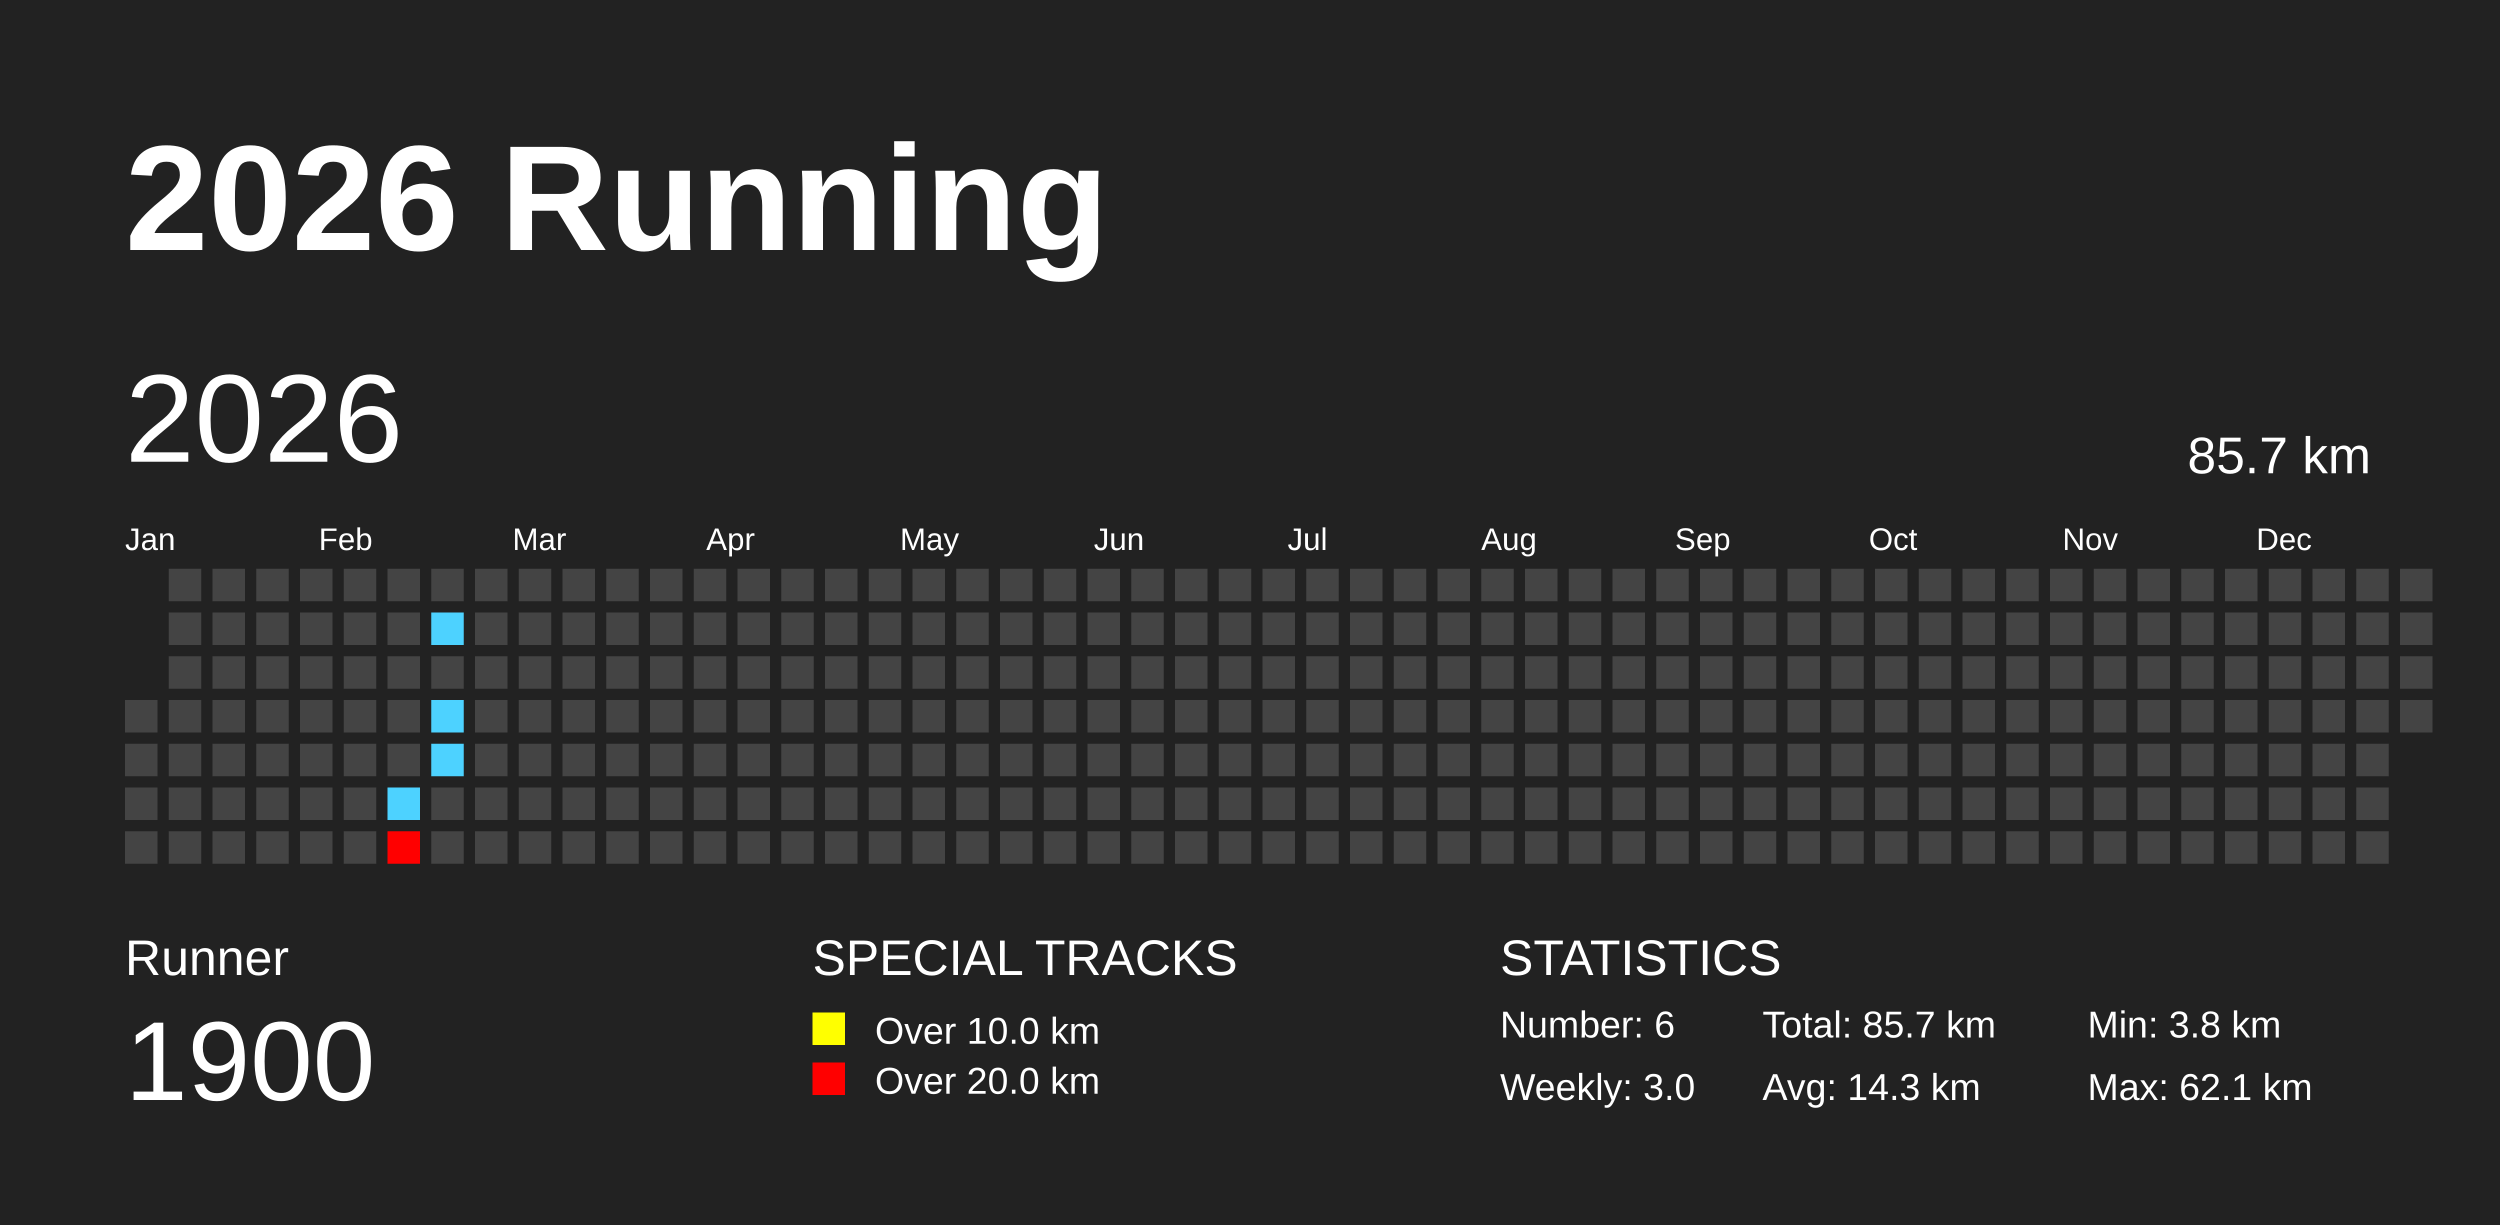
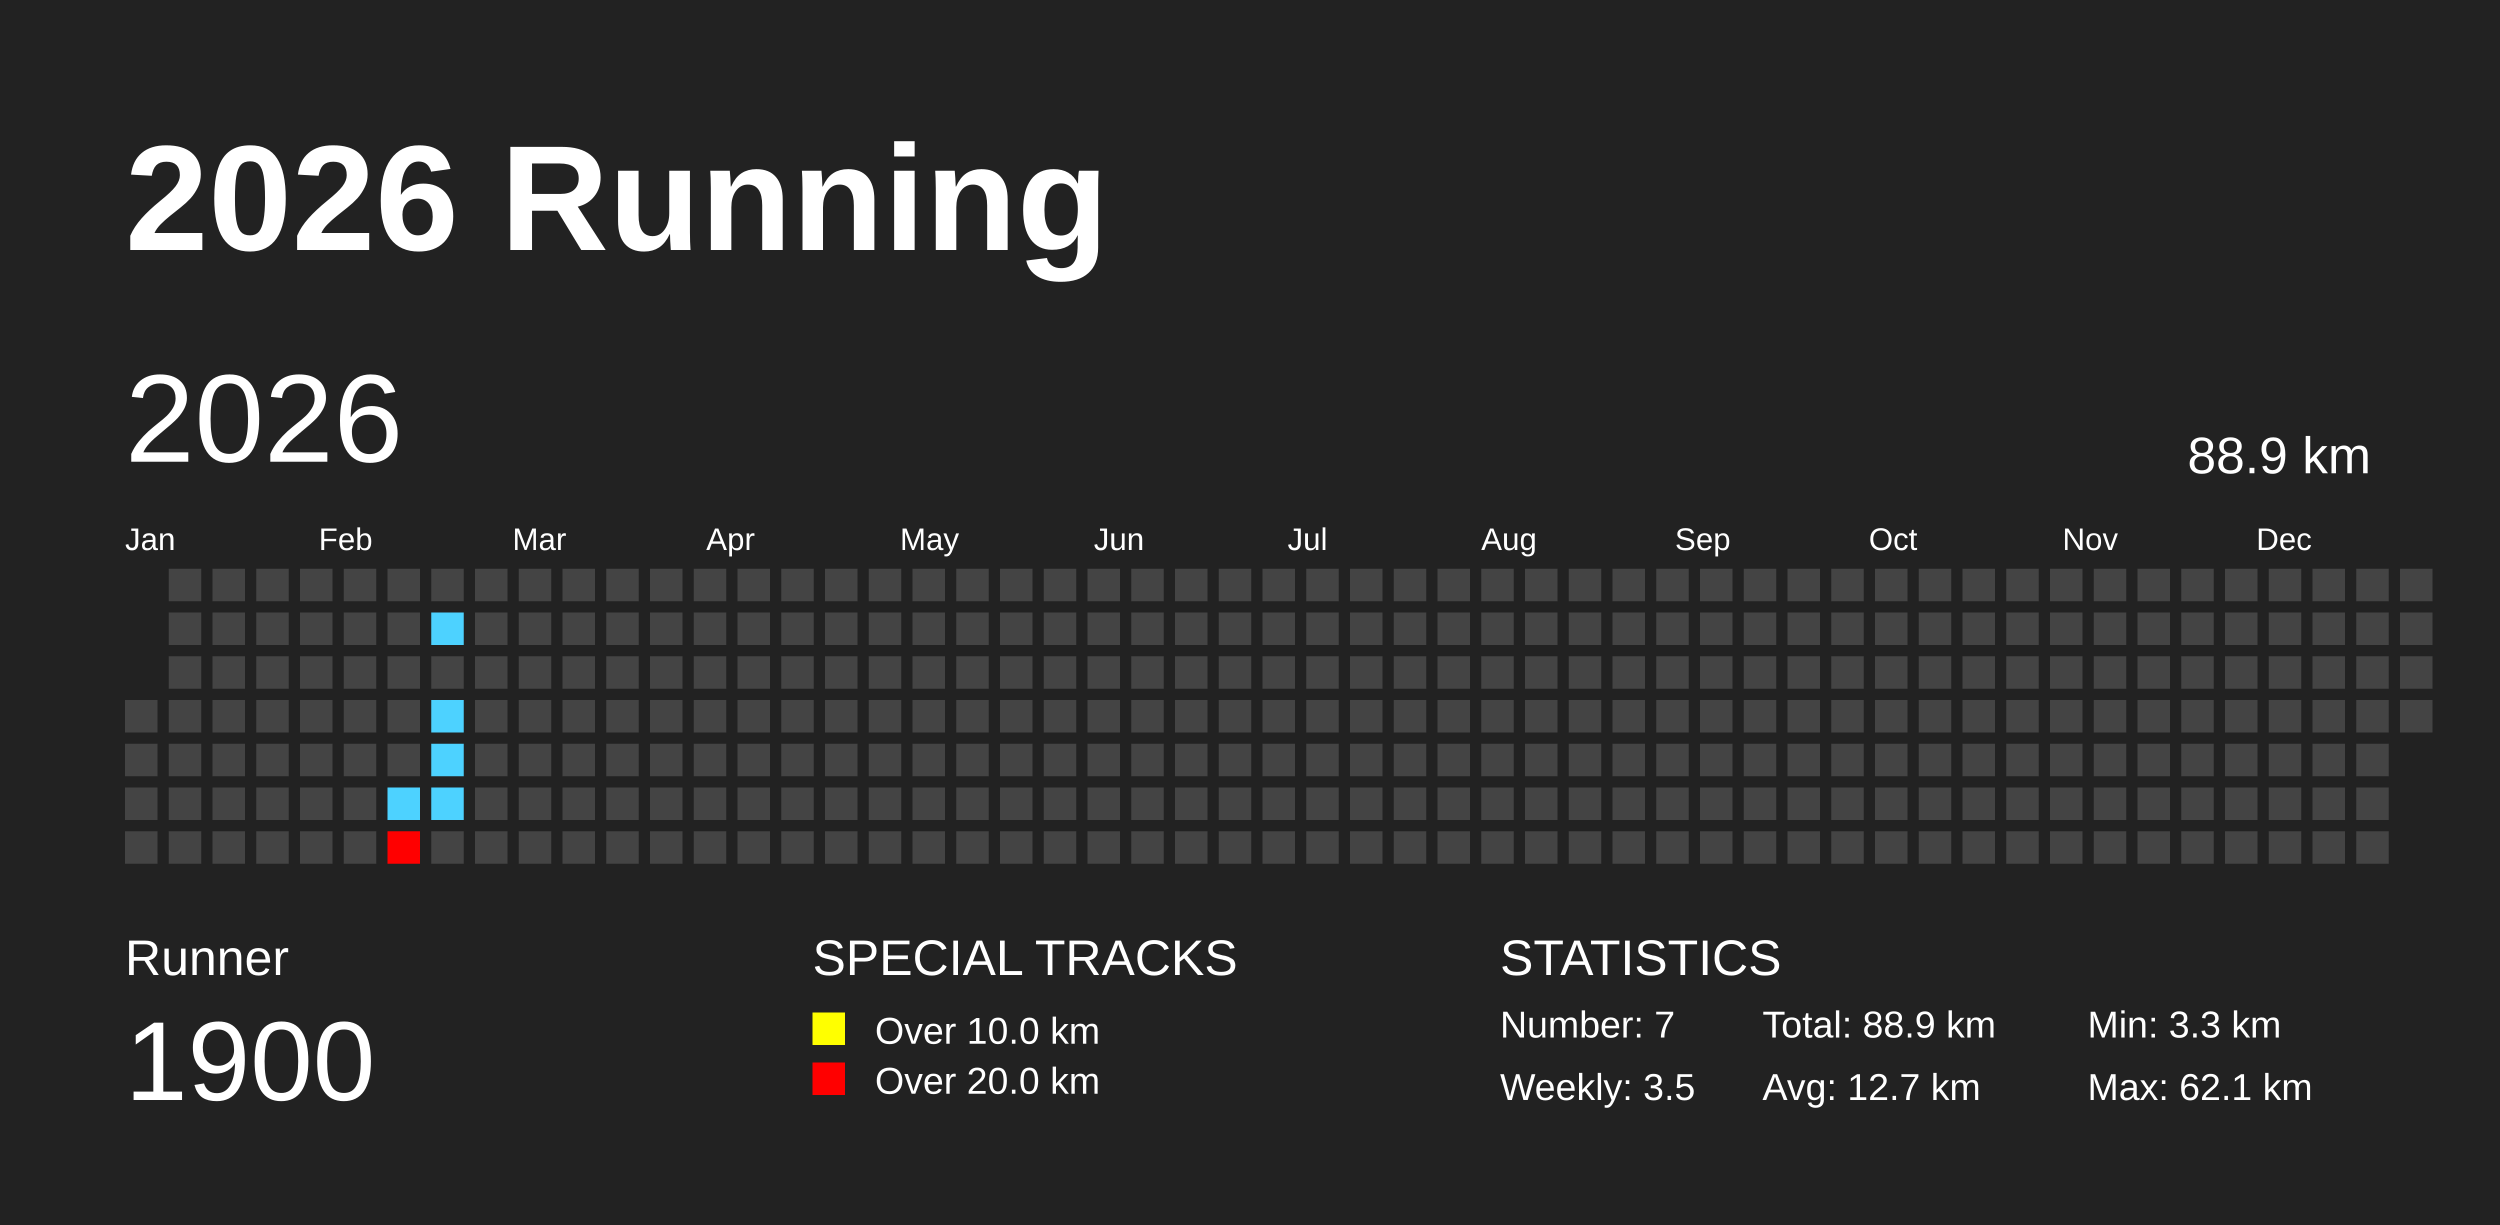
<svg xmlns="http://www.w3.org/2000/svg" baseProfile="full" height="98mm" version="1.1" viewBox="0,0,200,98" width="200mm">
  <defs />
  <rect fill="#222222" height="98" width="200" x="0" y="0" />
  <text fill="#FFFFFF" style="font-size:12px; font-family:Arial; font-weight:bold;" x="10" y="20">2026 Running</text>
  <text fill="#FFFFFF" style="font-size:4px; font-family:Arial" x="10" y="78">Runner</text>
  <text fill="#FFFFFF" style="font-size:9px; font-family:Arial" x="10" y="88">1900</text>
  <text fill="#FFFFFF" style="font-size:4px; font-family:Arial" x="65" y="78">SPECIAL TRACKS</text>
  <rect fill="yellow" height="2.6" width="2.6" x="65" y="81" />
  <text fill="#FFFFFF" style="font-size:3px; font-family:Arial" x="70" y="83.5">Over 10.0 km</text>
  <rect fill="red" height="2.6" width="2.6" x="65" y="85" />
  <text fill="#FFFFFF" style="font-size:3px; font-family:Arial" x="70" y="87.5">Over 20.0 km</text>
  <text fill="#FFFFFF" style="font-size:4px; font-family:Arial" x="120" y="78">STATISTICS</text>
-   <text fill="#FFFFFF" style="font-size:3px; font-family:Arial" x="120" y="83">Number: 6</text>
-   <text fill="#FFFFFF" style="font-size:3px; font-family:Arial" x="120" y="88">Weekly: 3.0</text>
-   <text fill="#FFFFFF" style="font-size:3px; font-family:Arial" x="141" y="83">Total: 85.7 km</text>
-   <text fill="#FFFFFF" style="font-size:3px; font-family:Arial" x="141" y="88">Avg: 14.3 km</text>
-   <text fill="#FFFFFF" style="font-size:3px; font-family:Arial" x="167" y="83">Min: 3.8 km</text>
+   <text fill="#FFFFFF" style="font-size:3px; font-family:Arial" x="120" y="83">Number: 7</text>
+   <text fill="#FFFFFF" style="font-size:3px; font-family:Arial" x="120" y="88">Weekly: 3.5</text>
+   <text fill="#FFFFFF" style="font-size:3px; font-family:Arial" x="141" y="83">Total: 88.9 km</text>
+   <text fill="#FFFFFF" style="font-size:3px; font-family:Arial" x="141" y="88">Avg: 12.7 km</text>
+   <text fill="#FFFFFF" style="font-size:3px; font-family:Arial" x="167" y="83">Min: 3.3 km</text>
  <text fill="#FFFFFF" style="font-size:3px; font-family:Arial" x="167" y="88">Max: 62.1 km</text>
  <text dominant-baseline="hanging" fill="#FFFFFF" style="font-size:10.0px; font-family:Arial;" x="10" y="30">2026</text>
-   <text dominant-baseline="hanging" fill="#FFFFFF" style="font-size:4.125px; font-family:Arial;" x="175" y="35">85.7 km</text>
+   <text dominant-baseline="hanging" fill="#FFFFFF" style="font-size:4.125px; font-family:Arial;" x="175" y="35">88.9 km</text>
  <text fill="#FFFFFF" style="font-size:2.5px; font-family:Arial" x="10.0" y="44">Jan</text>
  <text fill="#FFFFFF" style="font-size:2.5px; font-family:Arial" x="25.5" y="44">Feb</text>
  <text fill="#FFFFFF" style="font-size:2.5px; font-family:Arial" x="41.0" y="44">Mar</text>
  <text fill="#FFFFFF" style="font-size:2.5px; font-family:Arial" x="56.5" y="44">Apr</text>
  <text fill="#FFFFFF" style="font-size:2.5px; font-family:Arial" x="72.0" y="44">May</text>
  <text fill="#FFFFFF" style="font-size:2.5px; font-family:Arial" x="87.5" y="44">Jun</text>
  <text fill="#FFFFFF" style="font-size:2.5px; font-family:Arial" x="103.0" y="44">Jul</text>
  <text fill="#FFFFFF" style="font-size:2.5px; font-family:Arial" x="118.5" y="44">Aug</text>
  <text fill="#FFFFFF" style="font-size:2.5px; font-family:Arial" x="134.0" y="44">Sep</text>
  <text fill="#FFFFFF" style="font-size:2.5px; font-family:Arial" x="149.5" y="44">Oct</text>
  <text fill="#FFFFFF" style="font-size:2.5px; font-family:Arial" x="165.0" y="44">Nov</text>
  <text fill="#FFFFFF" style="font-size:2.5px; font-family:Arial" x="180.5" y="44">Dec</text>
  <rect fill="#444444" height="2.6" width="2.6" x="10.0" y="56.0" />
  <rect fill="#444444" height="2.6" width="2.6" x="10.0" y="59.5" />
  <rect fill="#444444" height="2.6" width="2.6" x="10.0" y="63.0" />
  <rect fill="#444444" height="2.6" width="2.6" x="10.0" y="66.5" />
  <rect fill="#444444" height="2.6" width="2.6" x="13.5" y="45.5" />
  <rect fill="#444444" height="2.6" width="2.6" x="13.5" y="49.0" />
  <rect fill="#444444" height="2.6" width="2.6" x="13.5" y="52.5" />
  <rect fill="#444444" height="2.6" width="2.6" x="13.5" y="56.0" />
  <rect fill="#444444" height="2.6" width="2.6" x="13.5" y="59.5" />
  <rect fill="#444444" height="2.6" width="2.6" x="13.5" y="63.0" />
  <rect fill="#444444" height="2.6" width="2.6" x="13.5" y="66.5" />
  <rect fill="#444444" height="2.6" width="2.6" x="17.0" y="45.5" />
  <rect fill="#444444" height="2.6" width="2.6" x="17.0" y="49.0" />
  <rect fill="#444444" height="2.6" width="2.6" x="17.0" y="52.5" />
  <rect fill="#444444" height="2.6" width="2.6" x="17.0" y="56.0" />
  <rect fill="#444444" height="2.6" width="2.6" x="17.0" y="59.5" />
  <rect fill="#444444" height="2.6" width="2.6" x="17.0" y="63.0" />
  <rect fill="#444444" height="2.6" width="2.6" x="17.0" y="66.5" />
  <rect fill="#444444" height="2.6" width="2.6" x="20.5" y="45.5" />
  <rect fill="#444444" height="2.6" width="2.6" x="20.5" y="49.0" />
  <rect fill="#444444" height="2.6" width="2.6" x="20.5" y="52.5" />
  <rect fill="#444444" height="2.6" width="2.6" x="20.5" y="56.0" />
  <rect fill="#444444" height="2.6" width="2.6" x="20.5" y="59.5" />
  <rect fill="#444444" height="2.6" width="2.6" x="20.5" y="63.0" />
  <rect fill="#444444" height="2.6" width="2.6" x="20.5" y="66.5" />
  <rect fill="#444444" height="2.6" width="2.6" x="24.0" y="45.5" />
  <rect fill="#444444" height="2.6" width="2.6" x="24.0" y="49.0" />
  <rect fill="#444444" height="2.6" width="2.6" x="24.0" y="52.5" />
  <rect fill="#444444" height="2.6" width="2.6" x="24.0" y="56.0" />
  <rect fill="#444444" height="2.6" width="2.6" x="24.0" y="59.5" />
  <rect fill="#444444" height="2.6" width="2.6" x="24.0" y="63.0" />
  <rect fill="#444444" height="2.6" width="2.6" x="24.0" y="66.5" />
  <rect fill="#444444" height="2.6" width="2.6" x="27.5" y="45.5" />
  <rect fill="#444444" height="2.6" width="2.6" x="27.5" y="49.0" />
  <rect fill="#444444" height="2.6" width="2.6" x="27.5" y="52.5" />
  <rect fill="#444444" height="2.6" width="2.6" x="27.5" y="56.0" />
  <rect fill="#444444" height="2.6" width="2.6" x="27.5" y="59.5" />
  <rect fill="#444444" height="2.6" width="2.6" x="27.5" y="63.0" />
  <rect fill="#444444" height="2.6" width="2.6" x="27.5" y="66.5" />
  <rect fill="#444444" height="2.6" width="2.6" x="31.0" y="45.5" />
  <rect fill="#444444" height="2.6" width="2.6" x="31.0" y="49.0" />
  <rect fill="#444444" height="2.6" width="2.6" x="31.0" y="52.5" />
  <rect fill="#444444" height="2.6" width="2.6" x="31.0" y="56.0" />
  <rect fill="#444444" height="2.6" width="2.6" x="31.0" y="59.5" />
  <rect fill="#4dd2ff" height="2.6" width="2.6" x="31.0" y="63.0" />
  <rect fill="red" height="2.6" width="2.6" x="31.0" y="66.5" />
  <rect fill="#444444" height="2.6" width="2.6" x="34.5" y="45.5" />
  <rect fill="#4dd2ff" height="2.6" width="2.6" x="34.5" y="49.0" />
  <rect fill="#444444" height="2.6" width="2.6" x="34.5" y="52.5" />
  <rect fill="#4dd2ff" height="2.6" width="2.6" x="34.5" y="56.0" />
  <rect fill="#4dd2ff" height="2.6" width="2.6" x="34.5" y="59.5" />
-   <rect fill="#444444" height="2.6" width="2.6" x="34.5" y="63.0" />
+   <rect fill="#4dd2ff" height="2.6" width="2.6" x="34.5" y="63.0" />
  <rect fill="#444444" height="2.6" width="2.6" x="34.5" y="66.5" />
  <rect fill="#444444" height="2.6" width="2.6" x="38.0" y="45.5" />
  <rect fill="#444444" height="2.6" width="2.6" x="38.0" y="49.0" />
  <rect fill="#444444" height="2.6" width="2.6" x="38.0" y="52.5" />
  <rect fill="#444444" height="2.6" width="2.6" x="38.0" y="56.0" />
  <rect fill="#444444" height="2.6" width="2.6" x="38.0" y="59.5" />
  <rect fill="#444444" height="2.6" width="2.6" x="38.0" y="63.0" />
  <rect fill="#444444" height="2.6" width="2.6" x="38.0" y="66.5" />
  <rect fill="#444444" height="2.6" width="2.6" x="41.5" y="45.5" />
  <rect fill="#444444" height="2.6" width="2.6" x="41.5" y="49.0" />
  <rect fill="#444444" height="2.6" width="2.6" x="41.5" y="52.5" />
  <rect fill="#444444" height="2.6" width="2.6" x="41.5" y="56.0" />
  <rect fill="#444444" height="2.6" width="2.6" x="41.5" y="59.5" />
  <rect fill="#444444" height="2.6" width="2.6" x="41.5" y="63.0" />
  <rect fill="#444444" height="2.6" width="2.6" x="41.5" y="66.5" />
  <rect fill="#444444" height="2.6" width="2.6" x="45.0" y="45.5" />
  <rect fill="#444444" height="2.6" width="2.6" x="45.0" y="49.0" />
  <rect fill="#444444" height="2.6" width="2.6" x="45.0" y="52.5" />
  <rect fill="#444444" height="2.6" width="2.6" x="45.0" y="56.0" />
  <rect fill="#444444" height="2.6" width="2.6" x="45.0" y="59.5" />
  <rect fill="#444444" height="2.6" width="2.6" x="45.0" y="63.0" />
  <rect fill="#444444" height="2.6" width="2.6" x="45.0" y="66.5" />
  <rect fill="#444444" height="2.6" width="2.6" x="48.5" y="45.5" />
  <rect fill="#444444" height="2.6" width="2.6" x="48.5" y="49.0" />
  <rect fill="#444444" height="2.6" width="2.6" x="48.5" y="52.5" />
  <rect fill="#444444" height="2.6" width="2.6" x="48.5" y="56.0" />
  <rect fill="#444444" height="2.6" width="2.6" x="48.5" y="59.5" />
  <rect fill="#444444" height="2.6" width="2.6" x="48.5" y="63.0" />
  <rect fill="#444444" height="2.6" width="2.6" x="48.5" y="66.5" />
  <rect fill="#444444" height="2.6" width="2.6" x="52.0" y="45.5" />
  <rect fill="#444444" height="2.6" width="2.6" x="52.0" y="49.0" />
  <rect fill="#444444" height="2.6" width="2.6" x="52.0" y="52.5" />
  <rect fill="#444444" height="2.6" width="2.6" x="52.0" y="56.0" />
  <rect fill="#444444" height="2.6" width="2.6" x="52.0" y="59.5" />
  <rect fill="#444444" height="2.6" width="2.6" x="52.0" y="63.0" />
  <rect fill="#444444" height="2.6" width="2.6" x="52.0" y="66.5" />
  <rect fill="#444444" height="2.6" width="2.6" x="55.5" y="45.5" />
  <rect fill="#444444" height="2.6" width="2.6" x="55.5" y="49.0" />
  <rect fill="#444444" height="2.6" width="2.6" x="55.5" y="52.5" />
  <rect fill="#444444" height="2.6" width="2.6" x="55.5" y="56.0" />
  <rect fill="#444444" height="2.6" width="2.6" x="55.5" y="59.5" />
  <rect fill="#444444" height="2.6" width="2.6" x="55.5" y="63.0" />
  <rect fill="#444444" height="2.6" width="2.6" x="55.5" y="66.5" />
  <rect fill="#444444" height="2.6" width="2.6" x="59.0" y="45.5" />
  <rect fill="#444444" height="2.6" width="2.6" x="59.0" y="49.0" />
  <rect fill="#444444" height="2.6" width="2.6" x="59.0" y="52.5" />
  <rect fill="#444444" height="2.6" width="2.6" x="59.0" y="56.0" />
  <rect fill="#444444" height="2.6" width="2.6" x="59.0" y="59.5" />
  <rect fill="#444444" height="2.6" width="2.6" x="59.0" y="63.0" />
  <rect fill="#444444" height="2.6" width="2.6" x="59.0" y="66.5" />
  <rect fill="#444444" height="2.6" width="2.6" x="62.5" y="45.5" />
  <rect fill="#444444" height="2.6" width="2.6" x="62.5" y="49.0" />
  <rect fill="#444444" height="2.6" width="2.6" x="62.5" y="52.5" />
  <rect fill="#444444" height="2.6" width="2.6" x="62.5" y="56.0" />
  <rect fill="#444444" height="2.6" width="2.6" x="62.5" y="59.5" />
  <rect fill="#444444" height="2.6" width="2.6" x="62.5" y="63.0" />
  <rect fill="#444444" height="2.6" width="2.6" x="62.5" y="66.5" />
  <rect fill="#444444" height="2.6" width="2.6" x="66.0" y="45.5" />
  <rect fill="#444444" height="2.6" width="2.6" x="66.0" y="49.0" />
  <rect fill="#444444" height="2.6" width="2.6" x="66.0" y="52.5" />
  <rect fill="#444444" height="2.6" width="2.6" x="66.0" y="56.0" />
  <rect fill="#444444" height="2.6" width="2.6" x="66.0" y="59.5" />
  <rect fill="#444444" height="2.6" width="2.6" x="66.0" y="63.0" />
  <rect fill="#444444" height="2.6" width="2.6" x="66.0" y="66.5" />
  <rect fill="#444444" height="2.6" width="2.6" x="69.5" y="45.5" />
  <rect fill="#444444" height="2.6" width="2.6" x="69.5" y="49.0" />
  <rect fill="#444444" height="2.6" width="2.6" x="69.5" y="52.5" />
  <rect fill="#444444" height="2.6" width="2.6" x="69.5" y="56.0" />
  <rect fill="#444444" height="2.6" width="2.6" x="69.5" y="59.5" />
  <rect fill="#444444" height="2.6" width="2.6" x="69.5" y="63.0" />
  <rect fill="#444444" height="2.6" width="2.6" x="69.5" y="66.5" />
  <rect fill="#444444" height="2.6" width="2.6" x="73.0" y="45.5" />
  <rect fill="#444444" height="2.6" width="2.6" x="73.0" y="49.0" />
  <rect fill="#444444" height="2.6" width="2.6" x="73.0" y="52.5" />
  <rect fill="#444444" height="2.6" width="2.6" x="73.0" y="56.0" />
  <rect fill="#444444" height="2.6" width="2.6" x="73.0" y="59.5" />
  <rect fill="#444444" height="2.6" width="2.6" x="73.0" y="63.0" />
  <rect fill="#444444" height="2.6" width="2.6" x="73.0" y="66.5" />
  <rect fill="#444444" height="2.6" width="2.6" x="76.5" y="45.5" />
  <rect fill="#444444" height="2.6" width="2.6" x="76.5" y="49.0" />
  <rect fill="#444444" height="2.6" width="2.6" x="76.5" y="52.5" />
  <rect fill="#444444" height="2.6" width="2.6" x="76.5" y="56.0" />
  <rect fill="#444444" height="2.6" width="2.6" x="76.5" y="59.5" />
  <rect fill="#444444" height="2.6" width="2.6" x="76.5" y="63.0" />
  <rect fill="#444444" height="2.6" width="2.6" x="76.5" y="66.5" />
  <rect fill="#444444" height="2.6" width="2.6" x="80.0" y="45.5" />
  <rect fill="#444444" height="2.6" width="2.6" x="80.0" y="49.0" />
  <rect fill="#444444" height="2.6" width="2.6" x="80.0" y="52.5" />
  <rect fill="#444444" height="2.6" width="2.6" x="80.0" y="56.0" />
  <rect fill="#444444" height="2.6" width="2.6" x="80.0" y="59.5" />
  <rect fill="#444444" height="2.6" width="2.6" x="80.0" y="63.0" />
  <rect fill="#444444" height="2.6" width="2.6" x="80.0" y="66.5" />
  <rect fill="#444444" height="2.6" width="2.6" x="83.5" y="45.5" />
  <rect fill="#444444" height="2.6" width="2.6" x="83.5" y="49.0" />
  <rect fill="#444444" height="2.6" width="2.6" x="83.5" y="52.5" />
  <rect fill="#444444" height="2.6" width="2.6" x="83.5" y="56.0" />
  <rect fill="#444444" height="2.6" width="2.6" x="83.5" y="59.5" />
  <rect fill="#444444" height="2.6" width="2.6" x="83.5" y="63.0" />
  <rect fill="#444444" height="2.6" width="2.6" x="83.5" y="66.5" />
  <rect fill="#444444" height="2.6" width="2.6" x="87.0" y="45.5" />
  <rect fill="#444444" height="2.6" width="2.6" x="87.0" y="49.0" />
  <rect fill="#444444" height="2.6" width="2.6" x="87.0" y="52.5" />
  <rect fill="#444444" height="2.6" width="2.6" x="87.0" y="56.0" />
  <rect fill="#444444" height="2.6" width="2.6" x="87.0" y="59.5" />
  <rect fill="#444444" height="2.6" width="2.6" x="87.0" y="63.0" />
  <rect fill="#444444" height="2.6" width="2.6" x="87.0" y="66.5" />
  <rect fill="#444444" height="2.6" width="2.6" x="90.5" y="45.5" />
  <rect fill="#444444" height="2.6" width="2.6" x="90.5" y="49.0" />
  <rect fill="#444444" height="2.6" width="2.6" x="90.5" y="52.5" />
  <rect fill="#444444" height="2.6" width="2.6" x="90.5" y="56.0" />
  <rect fill="#444444" height="2.6" width="2.6" x="90.5" y="59.5" />
  <rect fill="#444444" height="2.6" width="2.6" x="90.5" y="63.0" />
  <rect fill="#444444" height="2.6" width="2.6" x="90.5" y="66.5" />
  <rect fill="#444444" height="2.6" width="2.6" x="94.0" y="45.5" />
  <rect fill="#444444" height="2.6" width="2.6" x="94.0" y="49.0" />
  <rect fill="#444444" height="2.6" width="2.6" x="94.0" y="52.5" />
  <rect fill="#444444" height="2.6" width="2.6" x="94.0" y="56.0" />
  <rect fill="#444444" height="2.6" width="2.6" x="94.0" y="59.5" />
  <rect fill="#444444" height="2.6" width="2.6" x="94.0" y="63.0" />
  <rect fill="#444444" height="2.6" width="2.6" x="94.0" y="66.5" />
  <rect fill="#444444" height="2.6" width="2.6" x="97.5" y="45.5" />
  <rect fill="#444444" height="2.6" width="2.6" x="97.5" y="49.0" />
  <rect fill="#444444" height="2.6" width="2.6" x="97.5" y="52.5" />
  <rect fill="#444444" height="2.6" width="2.6" x="97.5" y="56.0" />
  <rect fill="#444444" height="2.6" width="2.6" x="97.5" y="59.5" />
  <rect fill="#444444" height="2.6" width="2.6" x="97.5" y="63.0" />
  <rect fill="#444444" height="2.6" width="2.6" x="97.5" y="66.5" />
  <rect fill="#444444" height="2.6" width="2.6" x="101.0" y="45.5" />
  <rect fill="#444444" height="2.6" width="2.6" x="101.0" y="49.0" />
  <rect fill="#444444" height="2.6" width="2.6" x="101.0" y="52.5" />
  <rect fill="#444444" height="2.6" width="2.6" x="101.0" y="56.0" />
  <rect fill="#444444" height="2.6" width="2.6" x="101.0" y="59.5" />
  <rect fill="#444444" height="2.6" width="2.6" x="101.0" y="63.0" />
  <rect fill="#444444" height="2.6" width="2.6" x="101.0" y="66.5" />
  <rect fill="#444444" height="2.6" width="2.6" x="104.5" y="45.5" />
  <rect fill="#444444" height="2.6" width="2.6" x="104.5" y="49.0" />
  <rect fill="#444444" height="2.6" width="2.6" x="104.5" y="52.5" />
  <rect fill="#444444" height="2.6" width="2.6" x="104.5" y="56.0" />
  <rect fill="#444444" height="2.6" width="2.6" x="104.5" y="59.5" />
  <rect fill="#444444" height="2.6" width="2.6" x="104.5" y="63.0" />
  <rect fill="#444444" height="2.6" width="2.6" x="104.5" y="66.5" />
  <rect fill="#444444" height="2.6" width="2.6" x="108.0" y="45.5" />
  <rect fill="#444444" height="2.6" width="2.6" x="108.0" y="49.0" />
  <rect fill="#444444" height="2.6" width="2.6" x="108.0" y="52.5" />
  <rect fill="#444444" height="2.6" width="2.6" x="108.0" y="56.0" />
  <rect fill="#444444" height="2.6" width="2.6" x="108.0" y="59.5" />
  <rect fill="#444444" height="2.6" width="2.6" x="108.0" y="63.0" />
  <rect fill="#444444" height="2.6" width="2.6" x="108.0" y="66.5" />
  <rect fill="#444444" height="2.6" width="2.6" x="111.5" y="45.5" />
  <rect fill="#444444" height="2.6" width="2.6" x="111.5" y="49.0" />
  <rect fill="#444444" height="2.6" width="2.6" x="111.5" y="52.5" />
  <rect fill="#444444" height="2.6" width="2.6" x="111.5" y="56.0" />
  <rect fill="#444444" height="2.6" width="2.6" x="111.5" y="59.5" />
  <rect fill="#444444" height="2.6" width="2.6" x="111.5" y="63.0" />
  <rect fill="#444444" height="2.6" width="2.6" x="111.5" y="66.5" />
  <rect fill="#444444" height="2.6" width="2.6" x="115.0" y="45.5" />
  <rect fill="#444444" height="2.6" width="2.6" x="115.0" y="49.0" />
  <rect fill="#444444" height="2.6" width="2.6" x="115.0" y="52.5" />
  <rect fill="#444444" height="2.6" width="2.6" x="115.0" y="56.0" />
  <rect fill="#444444" height="2.6" width="2.6" x="115.0" y="59.5" />
  <rect fill="#444444" height="2.6" width="2.6" x="115.0" y="63.0" />
  <rect fill="#444444" height="2.6" width="2.6" x="115.0" y="66.5" />
  <rect fill="#444444" height="2.6" width="2.6" x="118.5" y="45.5" />
  <rect fill="#444444" height="2.6" width="2.6" x="118.5" y="49.0" />
  <rect fill="#444444" height="2.6" width="2.6" x="118.5" y="52.5" />
  <rect fill="#444444" height="2.6" width="2.6" x="118.5" y="56.0" />
  <rect fill="#444444" height="2.6" width="2.6" x="118.5" y="59.5" />
  <rect fill="#444444" height="2.6" width="2.6" x="118.5" y="63.0" />
  <rect fill="#444444" height="2.6" width="2.6" x="118.5" y="66.5" />
  <rect fill="#444444" height="2.6" width="2.6" x="122.0" y="45.5" />
  <rect fill="#444444" height="2.6" width="2.6" x="122.0" y="49.0" />
  <rect fill="#444444" height="2.6" width="2.6" x="122.0" y="52.5" />
  <rect fill="#444444" height="2.6" width="2.6" x="122.0" y="56.0" />
  <rect fill="#444444" height="2.6" width="2.6" x="122.0" y="59.5" />
  <rect fill="#444444" height="2.6" width="2.6" x="122.0" y="63.0" />
  <rect fill="#444444" height="2.6" width="2.6" x="122.0" y="66.5" />
  <rect fill="#444444" height="2.6" width="2.6" x="125.5" y="45.5" />
  <rect fill="#444444" height="2.6" width="2.6" x="125.5" y="49.0" />
  <rect fill="#444444" height="2.6" width="2.6" x="125.5" y="52.5" />
  <rect fill="#444444" height="2.6" width="2.6" x="125.5" y="56.0" />
  <rect fill="#444444" height="2.6" width="2.6" x="125.5" y="59.5" />
  <rect fill="#444444" height="2.6" width="2.6" x="125.5" y="63.0" />
  <rect fill="#444444" height="2.6" width="2.6" x="125.5" y="66.5" />
  <rect fill="#444444" height="2.6" width="2.6" x="129.0" y="45.5" />
  <rect fill="#444444" height="2.6" width="2.6" x="129.0" y="49.0" />
  <rect fill="#444444" height="2.6" width="2.6" x="129.0" y="52.5" />
  <rect fill="#444444" height="2.6" width="2.6" x="129.0" y="56.0" />
  <rect fill="#444444" height="2.6" width="2.6" x="129.0" y="59.5" />
  <rect fill="#444444" height="2.6" width="2.6" x="129.0" y="63.0" />
  <rect fill="#444444" height="2.6" width="2.6" x="129.0" y="66.5" />
  <rect fill="#444444" height="2.6" width="2.6" x="132.5" y="45.5" />
  <rect fill="#444444" height="2.6" width="2.6" x="132.5" y="49.0" />
  <rect fill="#444444" height="2.6" width="2.6" x="132.5" y="52.5" />
  <rect fill="#444444" height="2.6" width="2.6" x="132.5" y="56.0" />
  <rect fill="#444444" height="2.6" width="2.6" x="132.5" y="59.5" />
  <rect fill="#444444" height="2.6" width="2.6" x="132.5" y="63.0" />
  <rect fill="#444444" height="2.6" width="2.6" x="132.5" y="66.5" />
  <rect fill="#444444" height="2.6" width="2.6" x="136.0" y="45.5" />
  <rect fill="#444444" height="2.6" width="2.6" x="136.0" y="49.0" />
  <rect fill="#444444" height="2.6" width="2.6" x="136.0" y="52.5" />
  <rect fill="#444444" height="2.6" width="2.6" x="136.0" y="56.0" />
  <rect fill="#444444" height="2.6" width="2.6" x="136.0" y="59.5" />
  <rect fill="#444444" height="2.6" width="2.6" x="136.0" y="63.0" />
  <rect fill="#444444" height="2.6" width="2.6" x="136.0" y="66.5" />
  <rect fill="#444444" height="2.6" width="2.6" x="139.5" y="45.5" />
  <rect fill="#444444" height="2.6" width="2.6" x="139.5" y="49.0" />
  <rect fill="#444444" height="2.6" width="2.6" x="139.5" y="52.5" />
  <rect fill="#444444" height="2.6" width="2.6" x="139.5" y="56.0" />
  <rect fill="#444444" height="2.6" width="2.6" x="139.5" y="59.5" />
  <rect fill="#444444" height="2.6" width="2.6" x="139.5" y="63.0" />
  <rect fill="#444444" height="2.6" width="2.6" x="139.5" y="66.5" />
  <rect fill="#444444" height="2.6" width="2.6" x="143.0" y="45.5" />
  <rect fill="#444444" height="2.6" width="2.6" x="143.0" y="49.0" />
  <rect fill="#444444" height="2.6" width="2.6" x="143.0" y="52.5" />
  <rect fill="#444444" height="2.6" width="2.6" x="143.0" y="56.0" />
  <rect fill="#444444" height="2.6" width="2.6" x="143.0" y="59.5" />
  <rect fill="#444444" height="2.6" width="2.6" x="143.0" y="63.0" />
  <rect fill="#444444" height="2.6" width="2.6" x="143.0" y="66.5" />
  <rect fill="#444444" height="2.6" width="2.6" x="146.5" y="45.5" />
  <rect fill="#444444" height="2.6" width="2.6" x="146.5" y="49.0" />
  <rect fill="#444444" height="2.6" width="2.6" x="146.5" y="52.5" />
  <rect fill="#444444" height="2.6" width="2.6" x="146.5" y="56.0" />
  <rect fill="#444444" height="2.6" width="2.6" x="146.5" y="59.5" />
  <rect fill="#444444" height="2.6" width="2.6" x="146.5" y="63.0" />
  <rect fill="#444444" height="2.6" width="2.6" x="146.5" y="66.5" />
  <rect fill="#444444" height="2.6" width="2.6" x="150.0" y="45.5" />
  <rect fill="#444444" height="2.6" width="2.6" x="150.0" y="49.0" />
  <rect fill="#444444" height="2.6" width="2.6" x="150.0" y="52.5" />
  <rect fill="#444444" height="2.6" width="2.6" x="150.0" y="56.0" />
  <rect fill="#444444" height="2.6" width="2.6" x="150.0" y="59.5" />
  <rect fill="#444444" height="2.6" width="2.6" x="150.0" y="63.0" />
  <rect fill="#444444" height="2.6" width="2.6" x="150.0" y="66.5" />
  <rect fill="#444444" height="2.6" width="2.6" x="153.5" y="45.5" />
  <rect fill="#444444" height="2.6" width="2.6" x="153.5" y="49.0" />
  <rect fill="#444444" height="2.6" width="2.6" x="153.5" y="52.5" />
  <rect fill="#444444" height="2.6" width="2.6" x="153.5" y="56.0" />
  <rect fill="#444444" height="2.6" width="2.6" x="153.5" y="59.5" />
  <rect fill="#444444" height="2.6" width="2.6" x="153.5" y="63.0" />
  <rect fill="#444444" height="2.6" width="2.6" x="153.5" y="66.5" />
  <rect fill="#444444" height="2.6" width="2.6" x="157.0" y="45.5" />
  <rect fill="#444444" height="2.6" width="2.6" x="157.0" y="49.0" />
  <rect fill="#444444" height="2.6" width="2.6" x="157.0" y="52.5" />
  <rect fill="#444444" height="2.6" width="2.6" x="157.0" y="56.0" />
  <rect fill="#444444" height="2.6" width="2.6" x="157.0" y="59.5" />
  <rect fill="#444444" height="2.6" width="2.6" x="157.0" y="63.0" />
  <rect fill="#444444" height="2.6" width="2.6" x="157.0" y="66.5" />
  <rect fill="#444444" height="2.6" width="2.6" x="160.5" y="45.5" />
  <rect fill="#444444" height="2.6" width="2.6" x="160.5" y="49.0" />
  <rect fill="#444444" height="2.6" width="2.6" x="160.5" y="52.5" />
  <rect fill="#444444" height="2.6" width="2.6" x="160.5" y="56.0" />
  <rect fill="#444444" height="2.6" width="2.6" x="160.5" y="59.5" />
  <rect fill="#444444" height="2.6" width="2.6" x="160.5" y="63.0" />
  <rect fill="#444444" height="2.6" width="2.6" x="160.5" y="66.5" />
  <rect fill="#444444" height="2.6" width="2.6" x="164.0" y="45.5" />
  <rect fill="#444444" height="2.6" width="2.6" x="164.0" y="49.0" />
  <rect fill="#444444" height="2.6" width="2.6" x="164.0" y="52.5" />
  <rect fill="#444444" height="2.6" width="2.6" x="164.0" y="56.0" />
  <rect fill="#444444" height="2.6" width="2.6" x="164.0" y="59.5" />
  <rect fill="#444444" height="2.6" width="2.6" x="164.0" y="63.0" />
  <rect fill="#444444" height="2.6" width="2.6" x="164.0" y="66.5" />
  <rect fill="#444444" height="2.6" width="2.6" x="167.5" y="45.5" />
  <rect fill="#444444" height="2.6" width="2.6" x="167.5" y="49.0" />
  <rect fill="#444444" height="2.6" width="2.6" x="167.5" y="52.5" />
  <rect fill="#444444" height="2.6" width="2.6" x="167.5" y="56.0" />
  <rect fill="#444444" height="2.6" width="2.6" x="167.5" y="59.5" />
  <rect fill="#444444" height="2.6" width="2.6" x="167.5" y="63.0" />
  <rect fill="#444444" height="2.6" width="2.6" x="167.5" y="66.5" />
  <rect fill="#444444" height="2.6" width="2.6" x="171.0" y="45.5" />
  <rect fill="#444444" height="2.6" width="2.6" x="171.0" y="49.0" />
  <rect fill="#444444" height="2.6" width="2.6" x="171.0" y="52.5" />
  <rect fill="#444444" height="2.6" width="2.6" x="171.0" y="56.0" />
  <rect fill="#444444" height="2.6" width="2.6" x="171.0" y="59.5" />
  <rect fill="#444444" height="2.6" width="2.6" x="171.0" y="63.0" />
  <rect fill="#444444" height="2.6" width="2.6" x="171.0" y="66.5" />
  <rect fill="#444444" height="2.6" width="2.6" x="174.5" y="45.5" />
  <rect fill="#444444" height="2.6" width="2.6" x="174.5" y="49.0" />
  <rect fill="#444444" height="2.6" width="2.6" x="174.5" y="52.5" />
  <rect fill="#444444" height="2.6" width="2.6" x="174.5" y="56.0" />
  <rect fill="#444444" height="2.6" width="2.6" x="174.5" y="59.5" />
  <rect fill="#444444" height="2.6" width="2.6" x="174.5" y="63.0" />
  <rect fill="#444444" height="2.6" width="2.6" x="174.5" y="66.5" />
  <rect fill="#444444" height="2.6" width="2.6" x="178.0" y="45.5" />
  <rect fill="#444444" height="2.6" width="2.6" x="178.0" y="49.0" />
  <rect fill="#444444" height="2.6" width="2.6" x="178.0" y="52.5" />
  <rect fill="#444444" height="2.6" width="2.6" x="178.0" y="56.0" />
  <rect fill="#444444" height="2.6" width="2.6" x="178.0" y="59.5" />
  <rect fill="#444444" height="2.6" width="2.6" x="178.0" y="63.0" />
  <rect fill="#444444" height="2.6" width="2.6" x="178.0" y="66.5" />
  <rect fill="#444444" height="2.6" width="2.6" x="181.5" y="45.5" />
  <rect fill="#444444" height="2.6" width="2.6" x="181.5" y="49.0" />
  <rect fill="#444444" height="2.6" width="2.6" x="181.5" y="52.5" />
  <rect fill="#444444" height="2.6" width="2.6" x="181.5" y="56.0" />
  <rect fill="#444444" height="2.6" width="2.6" x="181.5" y="59.5" />
  <rect fill="#444444" height="2.6" width="2.6" x="181.5" y="63.0" />
  <rect fill="#444444" height="2.6" width="2.6" x="181.5" y="66.5" />
  <rect fill="#444444" height="2.6" width="2.6" x="185.0" y="45.5" />
  <rect fill="#444444" height="2.6" width="2.6" x="185.0" y="49.0" />
  <rect fill="#444444" height="2.6" width="2.6" x="185.0" y="52.5" />
  <rect fill="#444444" height="2.6" width="2.6" x="185.0" y="56.0" />
  <rect fill="#444444" height="2.6" width="2.6" x="185.0" y="59.5" />
  <rect fill="#444444" height="2.6" width="2.6" x="185.0" y="63.0" />
  <rect fill="#444444" height="2.6" width="2.6" x="185.0" y="66.5" />
  <rect fill="#444444" height="2.6" width="2.6" x="188.5" y="45.5" />
  <rect fill="#444444" height="2.6" width="2.6" x="188.5" y="49.0" />
  <rect fill="#444444" height="2.6" width="2.6" x="188.5" y="52.5" />
  <rect fill="#444444" height="2.6" width="2.6" x="188.5" y="56.0" />
  <rect fill="#444444" height="2.6" width="2.6" x="188.5" y="59.5" />
  <rect fill="#444444" height="2.6" width="2.6" x="188.5" y="63.0" />
  <rect fill="#444444" height="2.6" width="2.6" x="188.5" y="66.5" />
  <rect fill="#444444" height="2.6" width="2.6" x="192.0" y="45.5" />
  <rect fill="#444444" height="2.6" width="2.6" x="192.0" y="49.0" />
  <rect fill="#444444" height="2.6" width="2.6" x="192.0" y="52.5" />
  <rect fill="#444444" height="2.6" width="2.6" x="192.0" y="56.0" />
</svg>
